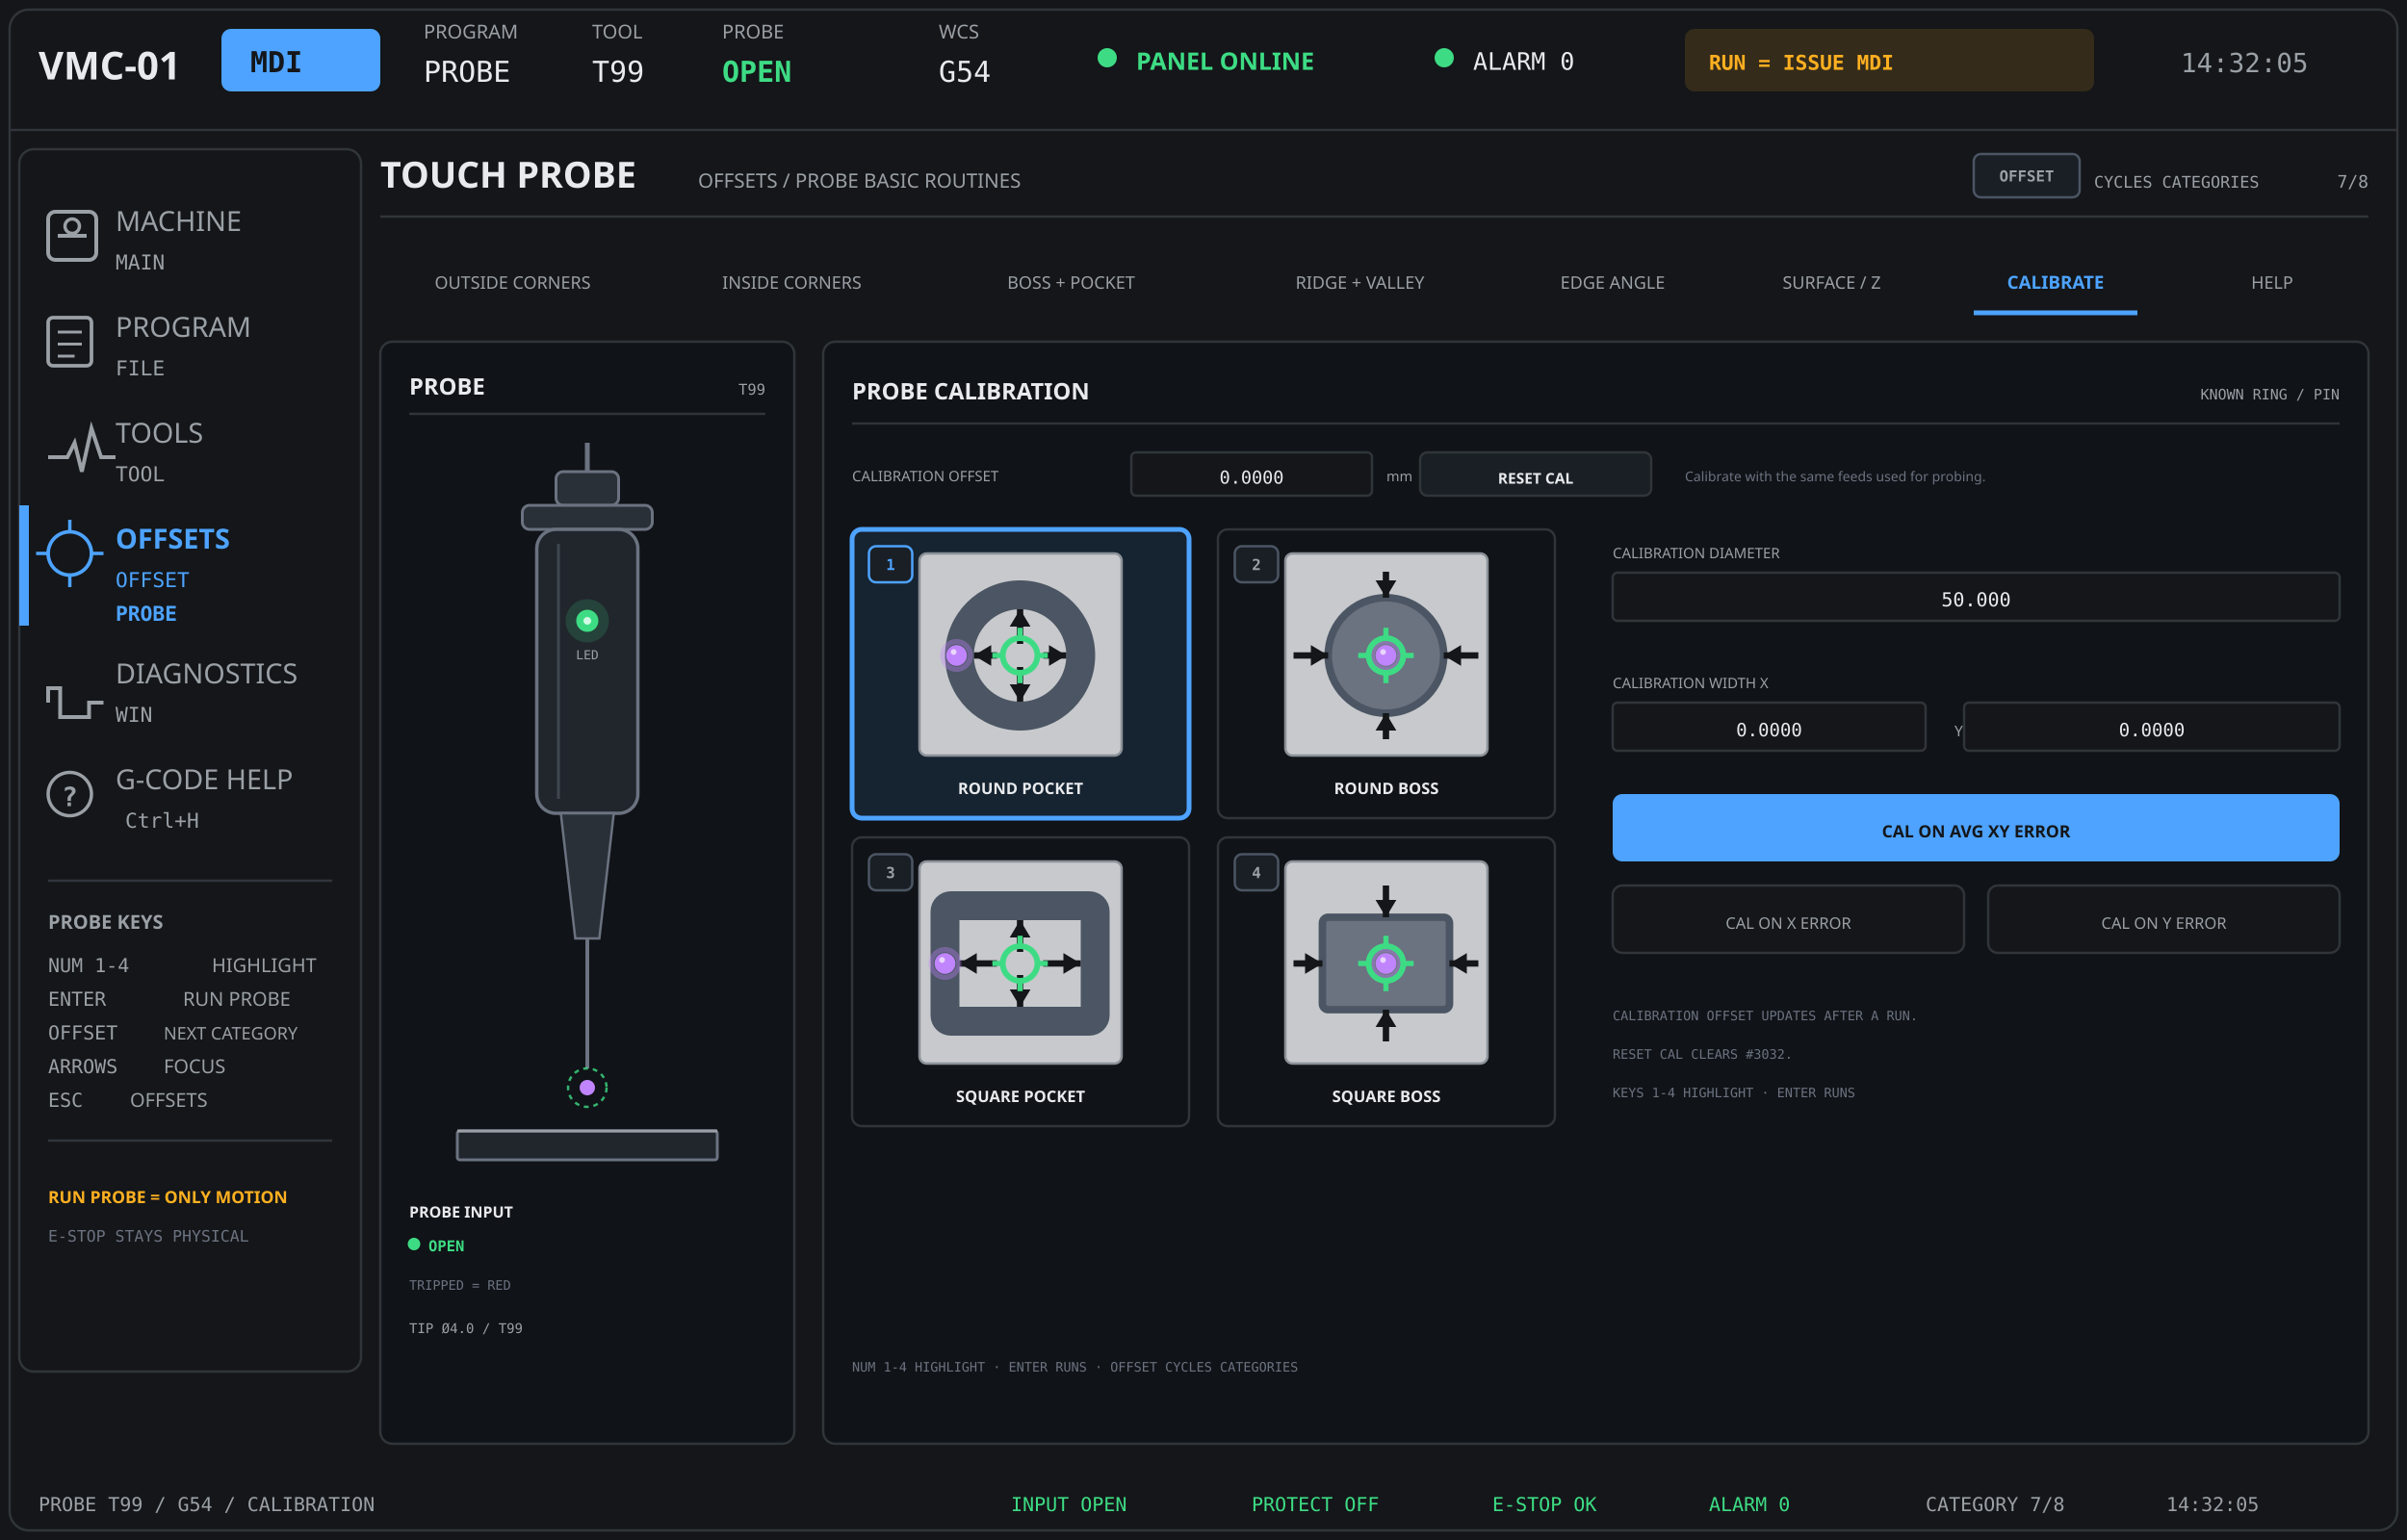
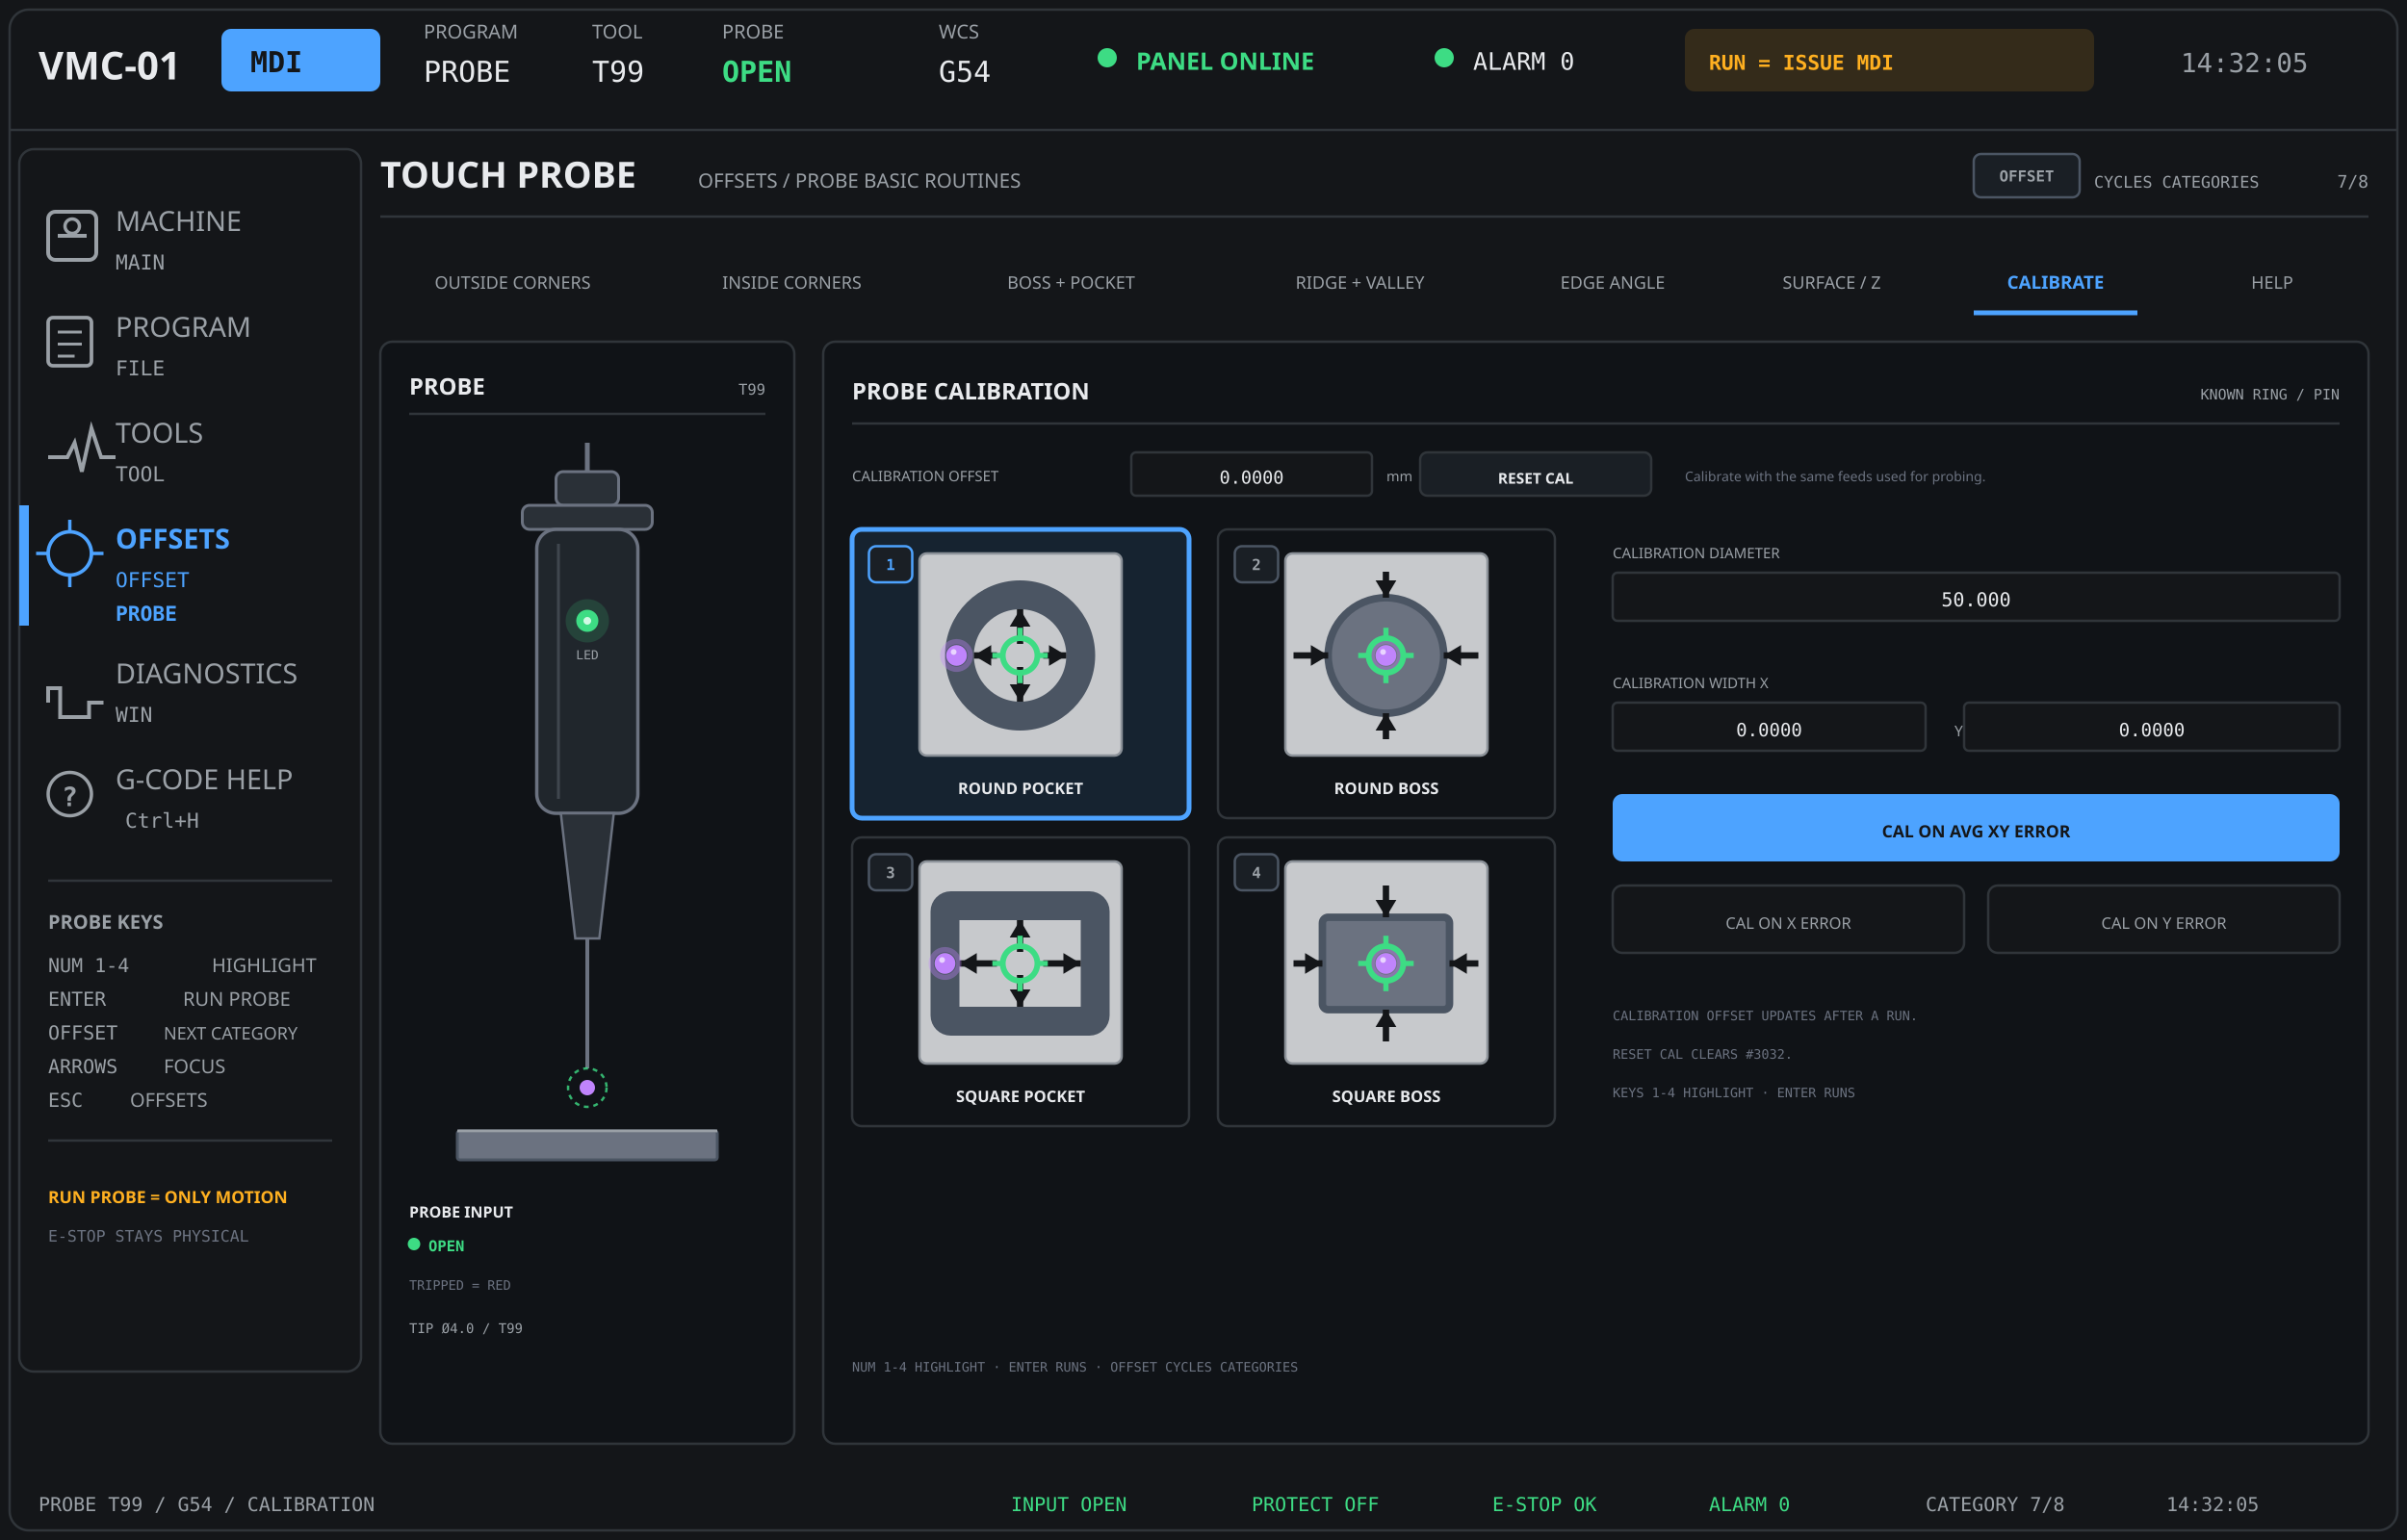
<svg xmlns="http://www.w3.org/2000/svg" viewBox="0 0 1000 640" width="1000" height="640">
  <rect x="0" y="0" width="1000" height="640" rx="0" fill="#141619" stroke="none" stroke-width="1" />
  <rect x="4" y="4" width="992" height="632" rx="8" fill="none" stroke="#30353a" stroke-width="1" />
  <line x1="4" y1="54" x2="996" y2="54" stroke="#30353a" stroke-width="1" />
  <text x="16" y="33" fill="#e8eaed" font-size="16" font-family="sans-serif" font-weight="700" text-anchor="start">VMC-01</text>
  <rect x="92" y="12" width="66" height="26" rx="4" fill="#4da3ff" stroke="none" stroke-width="1" />
  <text x="104" y="30" fill="#141619" font-size="12" font-family="monospace" font-weight="700" text-anchor="start">MDI</text>
  <text x="176" y="16" fill="#9aa0a6" font-size="8" font-family="sans-serif" text-anchor="start">PROGRAM</text>
  <text x="176" y="34" fill="#e8eaed" font-size="12" font-family="monospace" text-anchor="start">PROBE</text>
  <text x="246" y="16" fill="#9aa0a6" font-size="8" font-family="sans-serif" text-anchor="start">TOOL</text>
  <text x="246" y="34" fill="#e8eaed" font-size="12" font-family="monospace" text-anchor="start">T99</text>
  <text x="300" y="16" fill="#9aa0a6" font-size="8" font-family="sans-serif" text-anchor="start">PROBE</text>
  <text x="300" y="34" fill="#3ddc84" font-size="12" font-family="monospace" font-weight="700" text-anchor="start">OPEN</text>
  <text x="390" y="16" fill="#9aa0a6" font-size="8" font-family="sans-serif" text-anchor="start">WCS</text>
  <text x="390" y="34" fill="#e8eaed" font-size="12" font-family="monospace" text-anchor="start">G54</text>
  <circle cx="460" cy="24" r="4" fill="#3ddc84" />
  <text x="472" y="29" fill="#3ddc84" font-size="10" font-family="sans-serif" font-weight="700" text-anchor="start">PANEL ONLINE</text>
  <circle cx="600" cy="24" r="4" fill="#3ddc84" />
  <text x="612" y="29" fill="#e8eaed" font-size="10" font-family="monospace" text-anchor="start">ALARM 0</text>
  <rect x="700" y="12" width="170" height="26" rx="4" fill="#ffb020" stroke="none" stroke-width="0" opacity="0.14" />
  <text x="710" y="29" fill="#ffb020" font-size="8.5" font-family="monospace" font-weight="700" text-anchor="start">RUN = ISSUE MDI</text>
  <text x="906" y="30" fill="#9aa0a6" font-size="11" font-family="monospace" text-anchor="start">14:32:05</text>
  <rect x="8" y="62" width="142" height="508" rx="6" fill="#141619" stroke="#30353a" stroke-width="1" />
  <rect x="20" y="88" width="20" height="20" rx="3" fill="none" stroke="#9aa0a6" stroke-width="1.6" />
  <line x1="24" y1="98" x2="36" y2="98" stroke="#9aa0a6" stroke-width="1.6" />
  <circle cx="30" cy="94" r="3" fill="none" stroke="#9aa0a6" stroke-width="1.4" />
  <text x="48" y="96" fill="#9aa0a6" font-size="11.5" font-family="sans-serif" text-anchor="start">MACHINE</text>
  <text x="48" y="112" fill="#9aa0a6" font-size="8.5" font-family="monospace" text-anchor="start">MAIN</text>
  <rect x="20" y="132" width="18" height="20" rx="2" fill="none" stroke="#9aa0a6" stroke-width="1.5" />
  <line x1="24" y1="138" x2="34" y2="138" stroke="#9aa0a6" stroke-width="1.2" />
  <line x1="24" y1="143" x2="34" y2="143" stroke="#9aa0a6" stroke-width="1.2" />
  <line x1="24" y1="148" x2="31" y2="148" stroke="#9aa0a6" stroke-width="1.2" />
  <text x="48" y="140" fill="#9aa0a6" font-size="11.5" font-family="sans-serif" text-anchor="start">PROGRAM</text>
  <text x="48" y="156" fill="#9aa0a6" font-size="8.5" font-family="monospace" text-anchor="start">FILE</text>
  <path d="M20 190 L28 190 L31 184 L34 196 L38 178 L42 190 L48 190" fill="none" stroke="#9aa0a6" stroke-width="1.6" />
  <text x="48" y="184" fill="#9aa0a6" font-size="11.5" font-family="sans-serif" text-anchor="start">TOOLS</text>
  <text x="48" y="200" fill="#9aa0a6" font-size="8.5" font-family="monospace" text-anchor="start">TOOL</text>
  <rect x="8" y="210" width="4" height="50" rx="0" fill="#4da3ff" stroke="none" stroke-width="0" />
  <circle cx="29" cy="230" r="9" fill="none" stroke="#4da3ff" stroke-width="1.5" />
  <line x1="29" y1="216" x2="29" y2="221" stroke="#4da3ff" stroke-width="1.4" />
  <line x1="29" y1="239" x2="29" y2="244" stroke="#4da3ff" stroke-width="1.4" />
  <line x1="15" y1="230" x2="20" y2="230" stroke="#4da3ff" stroke-width="1.4" />
  <line x1="38" y1="230" x2="43" y2="230" stroke="#4da3ff" stroke-width="1.4" />
  <text x="48" y="228" fill="#4da3ff" font-size="11.5" font-family="sans-serif" font-weight="700" text-anchor="start">OFFSETS</text>
  <text x="48" y="244" fill="#4da3ff" font-size="8.5" font-family="monospace" text-anchor="start">OFFSET</text>
  <text x="48" y="258" fill="#4da3ff" font-size="8.5" font-family="monospace" font-weight="700" text-anchor="start">PROBE</text>
  <path d="M20 292 L20 286 L25 286 L25 298 L37 298 L37 292 L43 292" fill="none" stroke="#9aa0a6" stroke-width="1.6" />
  <text x="48" y="284" fill="#9aa0a6" font-size="11.5" font-family="sans-serif" text-anchor="start">DIAGNOSTICS</text>
  <text x="48" y="300" fill="#9aa0a6" font-size="8.5" font-family="monospace" text-anchor="start">WIN</text>
  <circle cx="29" cy="330" r="9" fill="none" stroke="#9aa0a6" stroke-width="1.4" />
  <text x="29" y="335" fill="#9aa0a6" font-size="11" font-family="monospace" font-weight="700" text-anchor="middle">?</text>
  <text x="48" y="328" fill="#9aa0a6" font-size="11.5" font-family="sans-serif" text-anchor="start">G-CODE HELP</text>
  <text x="52" y="344" fill="#9aa0a6" font-size="8.5" font-family="monospace" text-anchor="start">Ctrl+H</text>
  <line x1="20" y1="366" x2="138" y2="366" stroke="#30353a" stroke-width="1" />
  <text x="20" y="386" fill="#9aa0a6" font-size="8" font-family="sans-serif" font-weight="700" text-anchor="start">PROBE KEYS</text>
  <text x="20" y="404" fill="#9aa0a6" font-size="8" font-family="monospace" text-anchor="start">NUM 1-4</text>
  <text x="88" y="404" fill="#9aa0a6" font-size="8" font-family="sans-serif" text-anchor="start">HIGHLIGHT</text>
  <text x="20" y="418" fill="#9aa0a6" font-size="8" font-family="monospace" text-anchor="start">ENTER</text>
  <text x="76" y="418" fill="#9aa0a6" font-size="8" font-family="sans-serif" text-anchor="start">RUN PROBE</text>
  <text x="20" y="432" fill="#9aa0a6" font-size="8" font-family="monospace" text-anchor="start">OFFSET</text>
  <text x="68" y="432" fill="#9aa0a6" font-size="7.2" font-family="sans-serif" text-anchor="start">NEXT CATEGORY</text>
  <text x="20" y="446" fill="#9aa0a6" font-size="8" font-family="monospace" text-anchor="start">ARROWS</text>
  <text x="68" y="446" fill="#9aa0a6" font-size="8" font-family="sans-serif" text-anchor="start">FOCUS</text>
  <text x="20" y="460" fill="#9aa0a6" font-size="8" font-family="monospace" text-anchor="start">ESC</text>
  <text x="54" y="460" fill="#9aa0a6" font-size="8" font-family="sans-serif" text-anchor="start">OFFSETS</text>
  <line x1="20" y1="474" x2="138" y2="474" stroke="#30353a" stroke-width="1" />
  <text x="20" y="500" fill="#ffb020" font-size="7.0" font-family="sans-serif" font-weight="700" text-anchor="start">RUN PROBE = ONLY MOTION</text>
  <text x="20" y="516" fill="#6b7280" font-size="6.6" font-family="monospace" text-anchor="start">E-STOP STAYS PHYSICAL</text>
  <text x="158" y="78" fill="#e8eaed" font-size="15" font-family="sans-serif" font-weight="700" text-anchor="start">TOUCH PROBE</text>
  <text x="290" y="78" fill="#9aa0a6" font-size="8.2" font-family="sans-serif" text-anchor="start">OFFSETS / PROBE BASIC ROUTINES</text>
  <rect x="820" y="64" width="44" height="18" rx="3" fill="#1a1f25" stroke="#4b5563" stroke-width="1" />
  <text x="842.0" y="75.4" fill="#9aa0a6" font-size="6.3" font-family="monospace" font-weight="700" text-anchor="middle">OFFSET</text>
  <text x="870" y="78" fill="#9aa0a6" font-size="6.7" font-family="monospace" text-anchor="start">CYCLES CATEGORIES</text>
  <text x="984" y="78" fill="#9aa0a6" font-size="7.2" font-family="monospace" text-anchor="end">7/8</text>
  <line x1="158" y1="90" x2="984" y2="90" stroke="#30353a" stroke-width="1" />
  <text x="213.0" y="120" fill="#9aa0a6" font-size="7.2" font-family="sans-serif" text-anchor="middle">OUTSIDE CORNERS</text>
  <text x="329.0" y="120" fill="#9aa0a6" font-size="7.2" font-family="sans-serif" text-anchor="middle">INSIDE CORNERS</text>
  <text x="445.0" y="120" fill="#9aa0a6" font-size="7.2" font-family="sans-serif" text-anchor="middle">BOSS + POCKET</text>
  <text x="565.0" y="120" fill="#9aa0a6" font-size="7.2" font-family="sans-serif" text-anchor="middle">RIDGE + VALLEY</text>
  <text x="670.0" y="120" fill="#9aa0a6" font-size="7.2" font-family="sans-serif" text-anchor="middle">EDGE ANGLE</text>
  <text x="761.0" y="120" fill="#9aa0a6" font-size="7.2" font-family="sans-serif" text-anchor="middle">SURFACE / Z</text>
  <text x="854.0" y="120" fill="#4da3ff" font-size="7.5" font-family="sans-serif" font-weight="700" text-anchor="middle">CALIBRATE</text>
  <line x1="820" y1="130" x2="888" y2="130" stroke="#4da3ff" stroke-width="2" />
  <text x="944.0" y="120" fill="#9aa0a6" font-size="7.2" font-family="sans-serif" text-anchor="middle">HELP</text>
  <rect x="158" y="142" width="172" height="458" rx="5" fill="#101317" stroke="#30353a" stroke-width="1" />
  <text x="170" y="164" fill="#e8eaed" font-size="9.5" font-family="sans-serif" font-weight="700" text-anchor="start">PROBE</text>
  <text x="318" y="164" fill="#9aa0a6" font-size="6.2" font-family="monospace" text-anchor="end">T99</text>
  <line x1="170" y1="172" x2="318" y2="172" stroke="#30353a" stroke-width="1" />
  <line x1="244" y1="184" x2="244" y2="196" stroke="#6b7280" stroke-width="2" />
  <rect x="231" y="196" width="26" height="14" rx="3" fill="#2a3037" stroke="#6b7280" stroke-width="1.2" />
  <rect x="217" y="210" width="54" height="10" rx="3" fill="#2a3037" stroke="#6b7280" stroke-width="1.2" />
  <rect x="223" y="220" width="42" height="118" rx="8" fill="#20262c" stroke="#6b7280" stroke-width="1.4" />
  <line x1="232" y1="226" x2="232" y2="332" stroke="#3f464e" stroke-width="1.2" />
  <circle cx="244" cy="258" r="9" fill="#3ddc84" opacity="0.16" />
  <circle cx="244" cy="258" r="4.6" fill="#3ddc84" />
  <circle cx="244" cy="258" r="1.6" fill="#d1fae5" />
  <text x="244" y="274" fill="#9aa0a6" font-size="5.2" font-family="monospace" text-anchor="middle">LED</text>
  <path d="M233 338 L255 338 L249 390 L239 390 Z" fill="#2a3037" stroke="#6b7280" stroke-width="1" />
  <line x1="244" y1="390" x2="244" y2="444" stroke="#6b7280" stroke-width="1.6" />
  <circle cx="244" cy="452" r="3.2" fill="#c084fc" />
  <circle cx="244" cy="452" r="8" fill="none" stroke="#3ddc84" stroke-width="1" stroke-dasharray="2 2" opacity="0.8" />
-   <rect x="190" y="470" width="108" height="12" rx="1" fill="#20262c" stroke="#6b7280" stroke-width="1.2" />
+   <rect x="190" y="470" width="108" height="12" rx="1" fill="#6b7280" stroke="#4b5563" stroke-width="1.2" />
  <line x1="190" y1="470" x2="298" y2="470" stroke="#9aa0a6" stroke-width="1.2" />
  <text x="170" y="506" fill="#e8eaed" font-size="6.4" font-family="sans-serif" font-weight="700" text-anchor="start">PROBE INPUT</text>
  <circle cx="172" cy="517" r="2.6" fill="#3ddc84" />
  <text x="178" y="520" fill="#3ddc84" font-size="6.2" font-family="monospace" font-weight="700" text-anchor="start">OPEN</text>
  <text x="170" y="536" fill="#6b7280" font-size="5.4" font-family="monospace" text-anchor="start">TRIPPED = RED</text>
  <text x="170" y="554" fill="#9aa0a6" font-size="5.6" font-family="monospace" text-anchor="start">TIP Ø4.0 / T99</text>
  <rect x="342" y="142" width="642" height="458" rx="5" fill="#101317" stroke="#30353a" stroke-width="1" />
  <text x="354" y="166" fill="#e8eaed" font-size="9.5" font-family="sans-serif" font-weight="700" text-anchor="start">PROBE CALIBRATION</text>
  <text x="972" y="166" fill="#9aa0a6" font-size="6.0" font-family="monospace" text-anchor="end">KNOWN RING / PIN</text>
  <line x1="354" y1="176" x2="972" y2="176" stroke="#30353a" stroke-width="1" />
  <text x="354" y="200" fill="#9aa0a6" font-size="6.0" font-family="sans-serif" text-anchor="start">CALIBRATION OFFSET</text>
  <rect x="470" y="188" width="100" height="18" rx="2" fill="#141619" stroke="#30353a" stroke-width="1" />
  <text x="520" y="201" fill="#e8eaed" font-size="7.4" font-family="monospace" text-anchor="middle">0.0000</text>
  <text x="576" y="200" fill="#9aa0a6" font-size="5.8" font-family="sans-serif" text-anchor="start">mm</text>
  <rect x="590" y="188" width="96" height="18" rx="3" fill="#1a1f25" stroke="#30353a" stroke-width="1" />
  <text x="638" y="201" fill="#e8eaed" font-size="6.2" font-family="sans-serif" font-weight="700" text-anchor="middle">RESET CAL</text>
  <text x="700" y="200" fill="#6b7280" font-size="5.6" font-family="sans-serif" text-anchor="start">Calibrate with the same feeds used for probing.</text>
  <rect x="354" y="220" width="140" height="120" rx="4" fill="#4da3ff" stroke="none" stroke-width="0" opacity="0.11" />
  <rect x="354" y="220" width="140" height="120" rx="4" fill="none" stroke="#4da3ff" stroke-width="2" />
  <rect x="506" y="220" width="140" height="120" rx="4" fill="#101317" stroke="#30353a" stroke-width="1" />
  <rect x="354" y="348" width="140" height="120" rx="4" fill="#101317" stroke="#30353a" stroke-width="1" />
  <rect x="506" y="348" width="140" height="120" rx="4" fill="#101317" stroke="#30353a" stroke-width="1" />
  <text x="424" y="330" fill="#e8eaed" font-size="6.6" font-family="sans-serif" font-weight="700" text-anchor="middle">ROUND POCKET</text>
  <text x="576" y="330" fill="#e8eaed" font-size="6.6" font-family="sans-serif" font-weight="700" text-anchor="middle">ROUND BOSS</text>
  <text x="424" y="458" fill="#e8eaed" font-size="6.6" font-family="sans-serif" font-weight="700" text-anchor="middle">SQUARE POCKET</text>
  <text x="576" y="458" fill="#e8eaed" font-size="6.6" font-family="sans-serif" font-weight="700" text-anchor="middle">SQUARE BOSS</text>
  <rect x="361" y="227" width="18" height="15" rx="3" fill="#1a1f25" stroke="#4da3ff" stroke-width="1" />
  <text x="370.0" y="236.9" fill="#4da3ff" font-size="6.3" font-family="monospace" font-weight="700" text-anchor="middle">1</text>
  <rect x="513" y="227" width="18" height="15" rx="3" fill="#1a1f25" stroke="#4b5563" stroke-width="1" />
  <text x="522.0" y="236.9" fill="#9aa0a6" font-size="6.3" font-family="monospace" font-weight="700" text-anchor="middle">2</text>
  <rect x="361" y="355" width="18" height="15" rx="3" fill="#1a1f25" stroke="#4b5563" stroke-width="1" />
  <text x="370.0" y="364.9" fill="#9aa0a6" font-size="6.3" font-family="monospace" font-weight="700" text-anchor="middle">3</text>
  <rect x="513" y="355" width="18" height="15" rx="3" fill="#1a1f25" stroke="#4b5563" stroke-width="1" />
  <text x="522.0" y="364.9" fill="#9aa0a6" font-size="6.3" font-family="monospace" font-weight="700" text-anchor="middle">4</text>
  <rect x="382" y="230" width="84" height="84" rx="3" fill="#c7c9cc" stroke="#8b9198" stroke-width="1" />
  <g transform="translate(383,246) scale(2.4)">
    <rect x="1" y="1" width="32" height="20" rx="2" fill="#c7c9cc" stroke="none" stroke-width="0" />
    <circle cx="17" cy="11" r="10.5" fill="#c7c9cc" stroke="none" stroke-width="1" />
    <circle cx="17" cy="11" r="10.5" fill="none" stroke="#4b5563" stroke-width="5" />
    <line x1="17" y1="9" x2="17" y2="3" stroke="#141619" stroke-width="1.1" />
    <polygon points="17,3 15.2,6 18.8,6" fill="#141619" />
    <line x1="17" y1="13" x2="17" y2="19" stroke="#141619" stroke-width="1.1" />
    <polygon points="17,19 15.2,16 18.8,16" fill="#141619" />
    <line x1="13" y1="11" x2="9" y2="11" stroke="#141619" stroke-width="1.1" />
    <polygon points="9,11 12,9.2 12,12.8" fill="#141619" />
    <line x1="21" y1="11" x2="25" y2="11" stroke="#141619" stroke-width="1.1" />
    <polygon points="25,11 22,9.2 22,12.8" fill="#141619" />
    <circle cx="6" cy="11" r="2.4" fill="none" stroke="#c084fc" stroke-width="0.9" opacity="0.35" />
    <circle cx="6" cy="11" r="1.8" fill="#c084fc" />
    <circle cx="5.5" cy="10.4" r="0.5" fill="#e9d5ff" />
    <circle cx="17" cy="11" r="3.0" fill="none" stroke="#3ddc84" stroke-width="1.0" />
    <line x1="17" y1="8.0" x2="17" y2="6.2" stroke="#3ddc84" stroke-width="0.9" />
    <line x1="17" y1="14.0" x2="17" y2="15.8" stroke="#3ddc84" stroke-width="0.9" />
    <line x1="14.0" y1="11" x2="12.2" y2="11" stroke="#3ddc84" stroke-width="0.9" />
    <line x1="20.0" y1="11" x2="21.8" y2="11" stroke="#3ddc84" stroke-width="0.9" />
  </g>
  <rect x="534" y="230" width="84" height="84" rx="3" fill="#c7c9cc" stroke="#8b9198" stroke-width="1" />
  <g transform="translate(535,246) scale(2.4)">
    <rect x="1" y="1" width="32" height="20" rx="2" fill="#c7c9cc" stroke="none" stroke-width="0" />
    <circle cx="17" cy="11" r="10" fill="#6b7280" stroke="#4b5563" stroke-width="1.3" />
    <line x1="17" y1="-3.5" x2="17" y2="1" stroke="#141619" stroke-width="1.1" />
    <polygon points="17,1 15.2,-2 18.8,-2" fill="#141619" />
    <line x1="17" y1="25.5" x2="17" y2="21" stroke="#141619" stroke-width="1.1" />
    <polygon points="17,21 15.2,24 18.8,24" fill="#141619" />
    <line x1="1" y1="11" x2="7" y2="11" stroke="#141619" stroke-width="1.1" />
    <polygon points="7,11 4,9.2 4,12.8" fill="#141619" />
    <line x1="33" y1="11" x2="27" y2="11" stroke="#141619" stroke-width="1.1" />
    <polygon points="27,11 30,9.2 30,12.8" fill="#141619" />
    <circle cx="17" cy="11" r="2.4" fill="none" stroke="#c084fc" stroke-width="0.9" opacity="0.35" />
    <circle cx="17" cy="11" r="1.8" fill="#c084fc" />
    <circle cx="16.5" cy="10.4" r="0.5" fill="#e9d5ff" />
    <circle cx="17" cy="11" r="3.0" fill="none" stroke="#3ddc84" stroke-width="1.0" />
    <line x1="17" y1="8.0" x2="17" y2="6.2" stroke="#3ddc84" stroke-width="0.9" />
    <line x1="17" y1="14.0" x2="17" y2="15.8" stroke="#3ddc84" stroke-width="0.9" />
    <line x1="14.0" y1="11" x2="12.2" y2="11" stroke="#3ddc84" stroke-width="0.9" />
    <line x1="20.0" y1="11" x2="21.8" y2="11" stroke="#3ddc84" stroke-width="0.9" />
  </g>
  <rect x="382" y="358" width="84" height="84" rx="3" fill="#c7c9cc" stroke="#8b9198" stroke-width="1" />
  <g transform="translate(383,374) scale(2.4)">
    <rect x="1" y="1" width="32" height="20" rx="2" fill="#c7c9cc" stroke="none" stroke-width="0" />
    <rect x="3" y="0" width="28" height="22" rx="0" fill="#c7c9cc" stroke="none" stroke-width="1" />
    <rect x="4" y="1" width="26" height="20" rx="1" fill="none" stroke="#4b5563" stroke-width="5" />
    <line x1="17" y1="9" x2="17" y2="3.5" stroke="#141619" stroke-width="1.1" />
    <polygon points="17,3.5 15.2,6.5 18.8,6.5" fill="#141619" />
    <line x1="17" y1="13" x2="17" y2="18.5" stroke="#141619" stroke-width="1.1" />
    <polygon points="17,18.5 15.2,15.5 18.8,15.5" fill="#141619" />
    <line x1="13" y1="11" x2="6.5" y2="11" stroke="#141619" stroke-width="1.1" />
    <polygon points="6.5,11 9.5,9.2 9.5,12.8" fill="#141619" />
    <line x1="21" y1="11" x2="27.5" y2="11" stroke="#141619" stroke-width="1.1" />
    <polygon points="27.5,11 24.5,9.2 24.5,12.8" fill="#141619" />
    <circle cx="4" cy="11" r="2.4" fill="none" stroke="#c084fc" stroke-width="0.9" opacity="0.35" />
    <circle cx="4" cy="11" r="1.8" fill="#c084fc" />
    <circle cx="3.5" cy="10.4" r="0.5" fill="#e9d5ff" />
    <circle cx="17" cy="11" r="3.0" fill="none" stroke="#3ddc84" stroke-width="1.0" />
    <line x1="17" y1="8.0" x2="17" y2="6.2" stroke="#3ddc84" stroke-width="0.9" />
    <line x1="17" y1="14.0" x2="17" y2="15.8" stroke="#3ddc84" stroke-width="0.9" />
    <line x1="14.0" y1="11" x2="12.2" y2="11" stroke="#3ddc84" stroke-width="0.9" />
    <line x1="20.0" y1="11" x2="21.8" y2="11" stroke="#3ddc84" stroke-width="0.9" />
  </g>
  <rect x="534" y="358" width="84" height="84" rx="3" fill="#c7c9cc" stroke="#8b9198" stroke-width="1" />
  <g transform="translate(535,374) scale(2.4)">
    <rect x="1" y="1" width="32" height="20" rx="2" fill="#c7c9cc" stroke="none" stroke-width="0" />
    <rect x="6" y="3" width="22" height="16" rx="1" fill="#6b7280" stroke="#4b5563" stroke-width="1.3" />
    <line x1="17" y1="-2.5" x2="17" y2="3" stroke="#141619" stroke-width="1.1" />
    <polygon points="17,3 15.2,0 18.8,0" fill="#141619" />
    <line x1="17" y1="24.5" x2="17" y2="19" stroke="#141619" stroke-width="1.1" />
    <polygon points="17,19 15.2,22 18.8,22" fill="#141619" />
    <line x1="1" y1="11" x2="6" y2="11" stroke="#141619" stroke-width="1.1" />
    <polygon points="6,11 3,9.2 3,12.8" fill="#141619" />
    <line x1="33" y1="11" x2="28" y2="11" stroke="#141619" stroke-width="1.1" />
    <polygon points="28,11 31,9.2 31,12.8" fill="#141619" />
    <circle cx="17" cy="11" r="2.4" fill="none" stroke="#c084fc" stroke-width="0.9" opacity="0.35" />
    <circle cx="17" cy="11" r="1.8" fill="#c084fc" />
    <circle cx="16.5" cy="10.4" r="0.5" fill="#e9d5ff" />
    <circle cx="17" cy="11" r="3.0" fill="none" stroke="#3ddc84" stroke-width="1.0" />
    <line x1="17" y1="8.0" x2="17" y2="6.2" stroke="#3ddc84" stroke-width="0.9" />
    <line x1="17" y1="14.0" x2="17" y2="15.8" stroke="#3ddc84" stroke-width="0.9" />
    <line x1="14.0" y1="11" x2="12.2" y2="11" stroke="#3ddc84" stroke-width="0.9" />
    <line x1="20.0" y1="11" x2="21.8" y2="11" stroke="#3ddc84" stroke-width="0.9" />
  </g>
  <text x="670" y="232" fill="#9aa0a6" font-size="6.0" font-family="sans-serif" text-anchor="start">CALIBRATION DIAMETER</text>
  <rect x="670" y="238" width="302" height="20" rx="2" fill="#141619" stroke="#30353a" stroke-width="1" />
  <text x="821" y="252" fill="#e8eaed" font-size="8.0" font-family="monospace" text-anchor="middle">50.000</text>
  <text x="670" y="286" fill="#9aa0a6" font-size="6.0" font-family="sans-serif" text-anchor="start">CALIBRATION WIDTH X</text>
  <rect x="670" y="292" width="130" height="20" rx="2" fill="#141619" stroke="#30353a" stroke-width="1" />
  <text x="735" y="306" fill="#e8eaed" font-size="7.6" font-family="monospace" text-anchor="middle">0.0000</text>
  <text x="812" y="306" fill="#9aa0a6" font-size="6.2" font-family="sans-serif" text-anchor="start">Y</text>
  <rect x="816" y="292" width="156" height="20" rx="2" fill="#141619" stroke="#30353a" stroke-width="1" />
  <text x="894" y="306" fill="#e8eaed" font-size="7.6" font-family="monospace" text-anchor="middle">0.0000</text>
  <rect x="670" y="330" width="302" height="28" rx="4" fill="#4da3ff" stroke="none" stroke-width="1" />
  <text x="821" y="348" fill="#141619" font-size="7.0" font-family="sans-serif" font-weight="700" text-anchor="middle">CAL ON AVG XY ERROR</text>
  <rect x="670" y="368" width="146" height="28" rx="4" fill="#141619" stroke="#30353a" stroke-width="1" />
  <text x="743" y="386" fill="#9aa0a6" font-size="6.6" font-family="sans-serif" text-anchor="middle">CAL ON X ERROR</text>
  <rect x="826" y="368" width="146" height="28" rx="4" fill="#141619" stroke="#30353a" stroke-width="1" />
  <text x="899" y="386" fill="#9aa0a6" font-size="6.6" font-family="sans-serif" text-anchor="middle">CAL ON Y ERROR</text>
  <text x="670" y="424" fill="#6b7280" font-size="5.4" font-family="monospace" text-anchor="start">CALIBRATION OFFSET UPDATES AFTER A RUN.</text>
  <text x="670" y="440" fill="#6b7280" font-size="5.4" font-family="monospace" text-anchor="start">RESET CAL CLEARS #3032.</text>
  <text x="670" y="456" fill="#6b7280" font-size="5.4" font-family="monospace" text-anchor="start">KEYS 1-4 HIGHLIGHT · ENTER RUNS</text>
  <text x="354" y="570" fill="#6b7280" font-size="5.4" font-family="monospace" text-anchor="start">NUM 1-4 HIGHLIGHT  ·  ENTER RUNS  ·  OFFSET CYCLES CATEGORIES</text>
  <text x="16" y="628" fill="#9aa0a6" font-size="8" font-family="monospace" text-anchor="start">PROBE T99 / G54 / CALIBRATION</text>
  <text x="420" y="628" fill="#3ddc84" font-size="8" font-family="monospace" text-anchor="start">INPUT OPEN</text>
  <text x="520" y="628" fill="#3ddc84" font-size="8" font-family="monospace" text-anchor="start">PROTECT OFF</text>
  <text x="620" y="628" fill="#3ddc84" font-size="8" font-family="monospace" text-anchor="start">E-STOP OK</text>
  <text x="710" y="628" fill="#3ddc84" font-size="8" font-family="monospace" text-anchor="start">ALARM 0</text>
  <text x="800" y="628" fill="#9aa0a6" font-size="8" font-family="monospace" text-anchor="start">CATEGORY 7/8</text>
  <text x="900" y="628" fill="#9aa0a6" font-size="8" font-family="monospace" text-anchor="start">14:32:05</text>
</svg>
